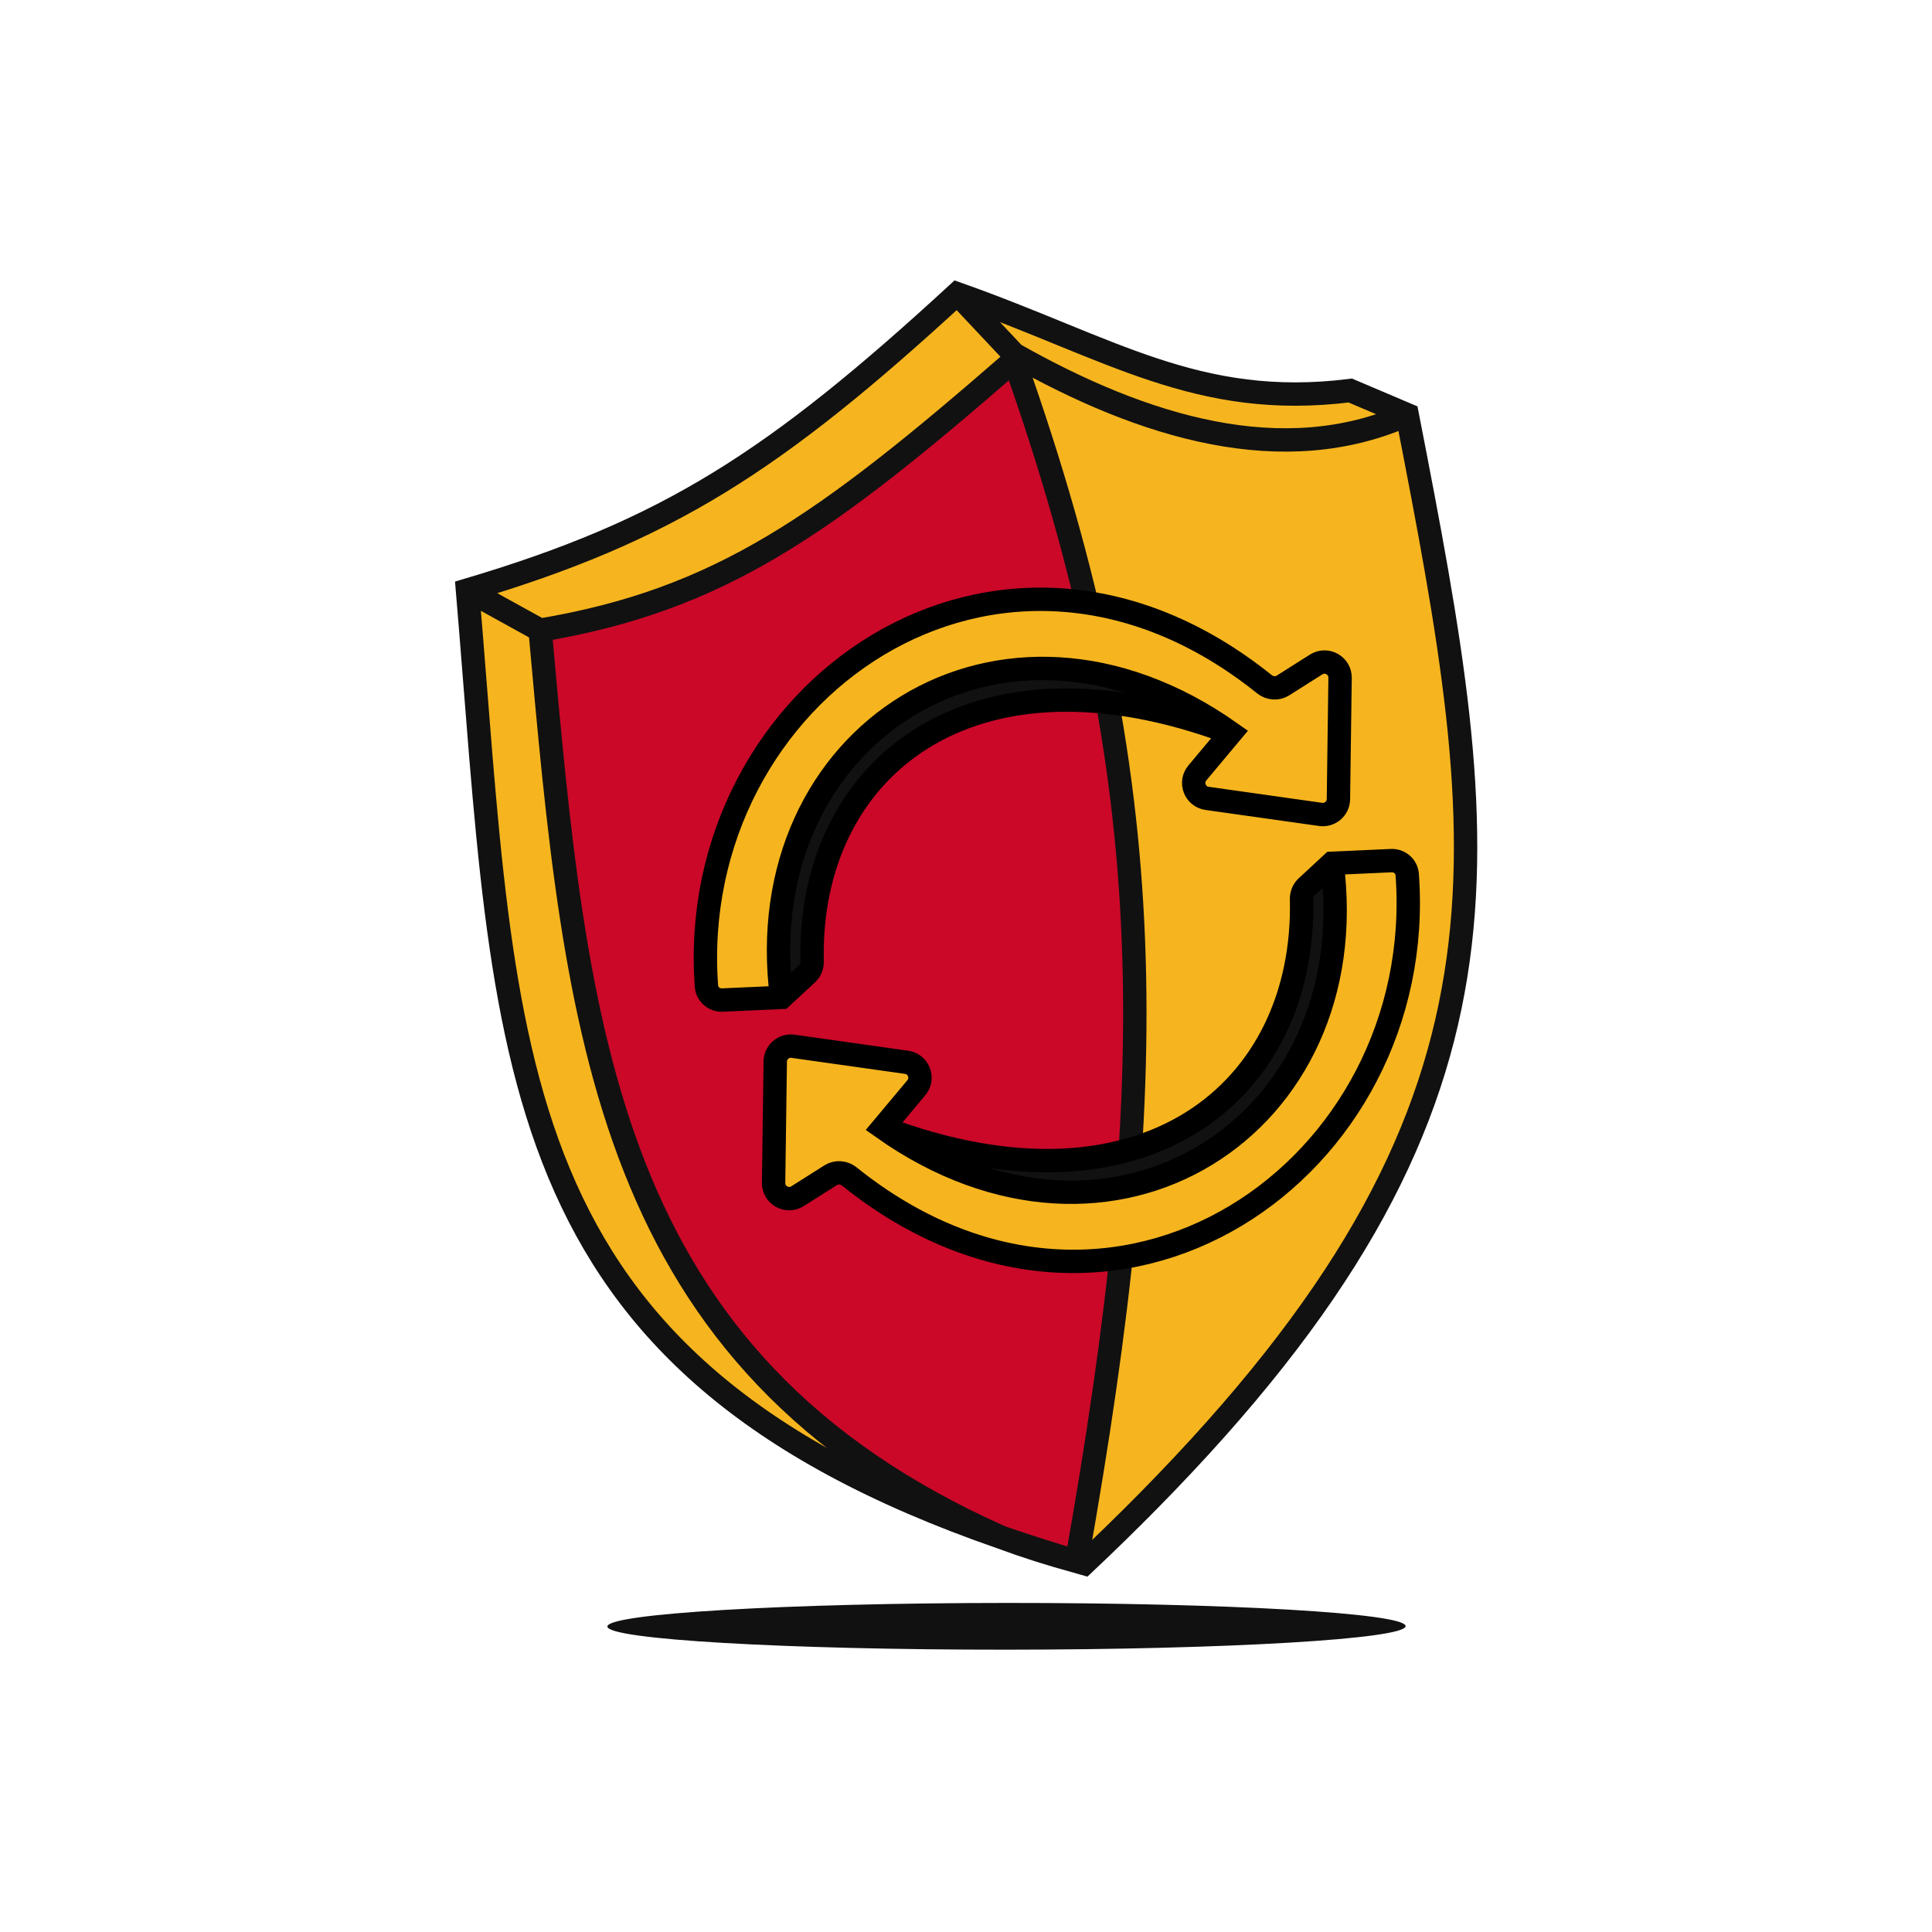
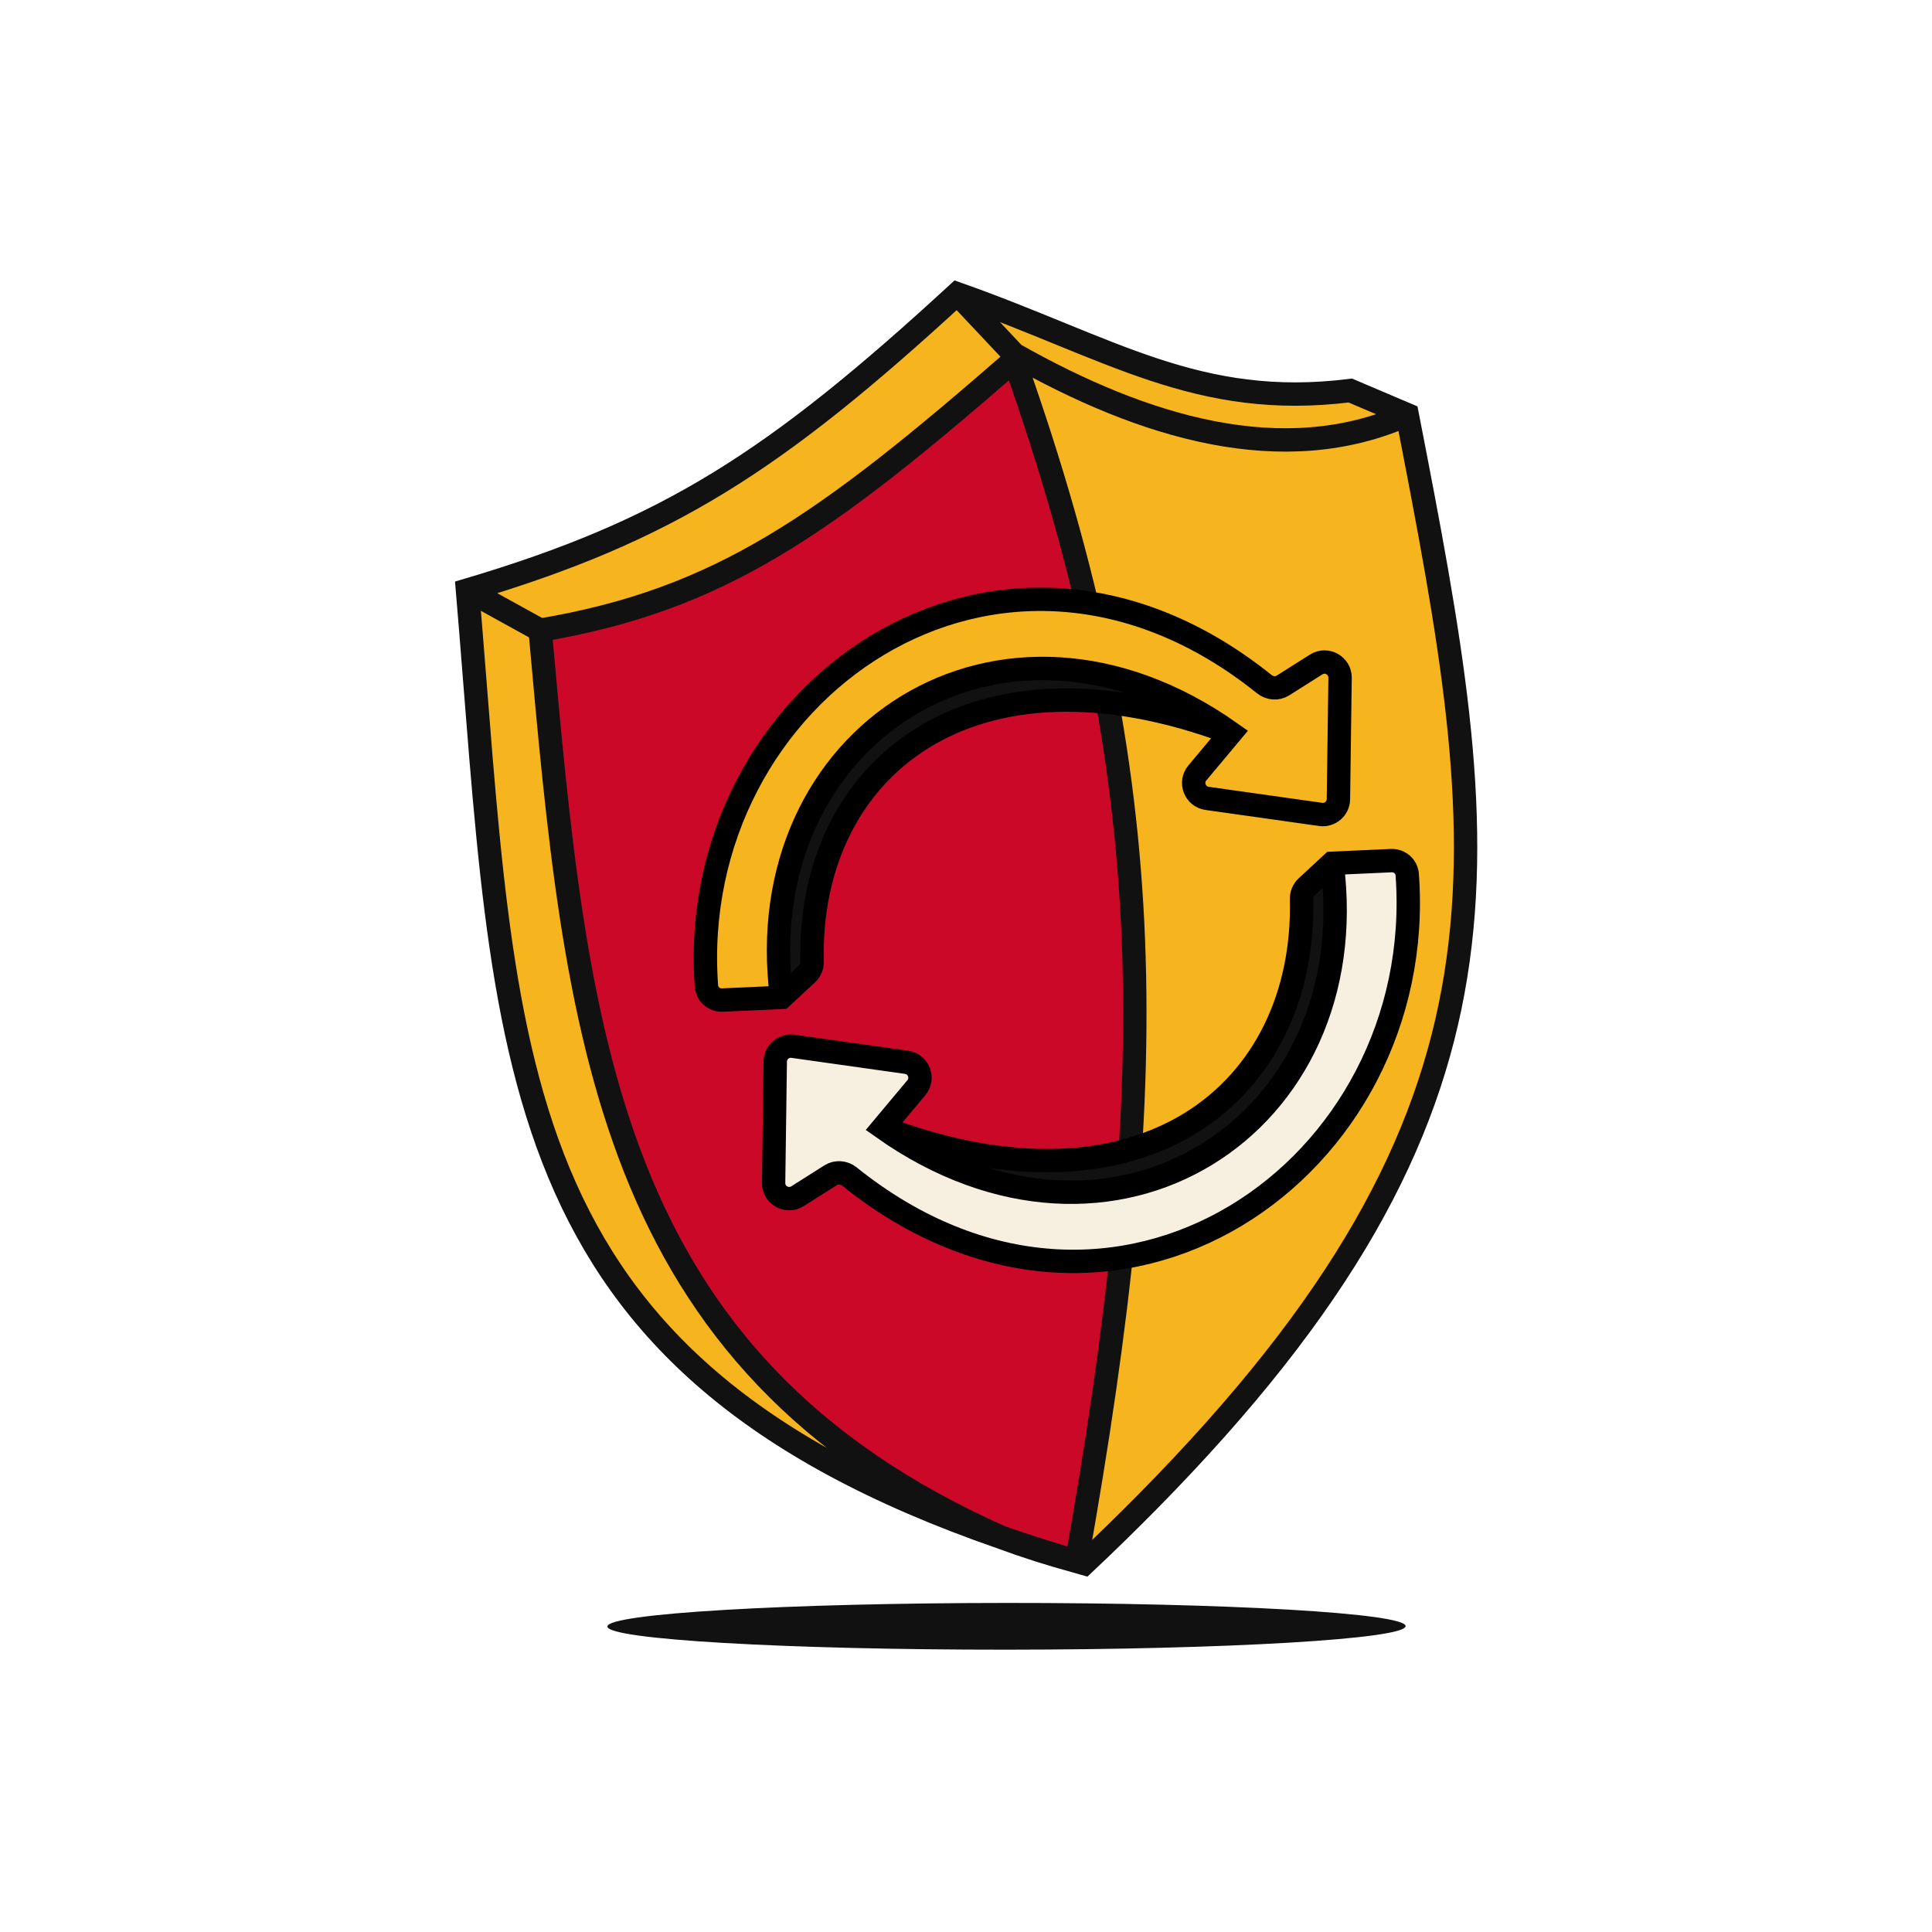
<svg xmlns="http://www.w3.org/2000/svg" width="124" height="124" viewBox="0 0 124 124" fill="none">
  <path d="M69.1 100.213C67.39 99.747 65.778 99.232 64.259 98.669C38.683 87.308 36.988 66.167 34.666 40.446C46.198 38.508 52.902 33.744 65.091 23.125C74.723 50.266 74.531 69.562 69.1 100.213Z" fill="#CB0828" />
  <path d="M30.003 37.872C42.851 34.059 49.709 29.643 61.439 18.855L65.091 22.736C64.696 23.088 65.472 22.785 65.091 23.125C52.902 33.744 46.198 38.508 34.666 40.446L32.334 39.159L30.003 37.872Z" fill="#F6B51E" />
  <path d="M86.665 25.065L90.317 26.617C82.364 30.162 73.419 27.447 65.091 22.736L61.439 18.855C71.278 22.326 76.853 26.289 86.665 25.065Z" fill="#F6B51E" />
  <path d="M69.589 100.355C69.426 100.308 69.262 100.261 69.1 100.213C74.531 69.562 74.723 50.266 65.091 23.125C65.472 22.785 64.696 23.088 65.091 22.736C73.419 27.447 82.364 30.162 90.317 26.617C95.835 54.953 98.664 71.021 73.657 96.382C72.374 97.682 70.919 99.104 69.589 100.355Z" fill="#F6B51E" />
  <path d="M30.003 37.872L32.334 39.159L34.666 40.446C36.988 66.167 38.683 87.308 64.259 98.669C31.73 87.395 32.54 67.887 30.003 37.872Z" fill="#F6B51E" />
  <path d="M64.259 98.669C65.944 99.253 67.874 99.864 69.589 100.355C70.919 99.104 72.374 97.682 73.657 96.382C98.664 71.021 95.835 54.953 90.317 26.617L86.665 25.065C76.853 26.289 71.278 22.326 61.439 18.855C49.709 29.643 42.851 34.059 30.003 37.872C32.54 67.887 31.73 87.395 64.259 98.669ZM90.317 26.617C82.364 30.162 73.419 27.447 65.091 22.736M61.439 18.855L65.091 22.736M30.003 37.872L32.334 39.159L34.666 40.446M69.589 100.355C69.426 100.308 69.262 100.261 69.1 100.213M65.091 22.736C64.696 23.088 65.472 22.785 65.091 23.125M34.666 40.446C46.198 38.508 52.902 33.744 65.091 23.125M34.666 40.446C36.988 66.167 38.683 87.308 64.259 98.669M69.1 100.213C74.531 69.562 74.723 50.266 65.091 23.125M69.1 100.213C67.39 99.747 65.778 99.232 64.259 98.669" stroke-width="1.5" stroke="#111111" />
  <path d="M90.215 104.367C90.217 105.195 78.749 105.873 64.602 105.88C50.455 105.887 38.985 105.222 38.984 104.393C38.982 103.565 50.45 102.887 64.597 102.88C78.744 102.873 90.214 103.538 90.215 104.367Z" fill="#111111" />
  <path d="M50.165 64.014C47.98 47.177 64.281 36.628 78.996 47.043L76.848 49.61C76.344 50.212 76.698 51.133 77.475 51.242L84.763 52.271C85.359 52.355 85.894 51.897 85.903 51.294L86.009 43.506C86.02 42.712 85.145 42.223 84.474 42.648L82.345 43.995C81.976 44.229 81.492 44.188 81.151 43.914C64.108 30.22 43.969 44.435 45.341 63.289C45.379 63.815 45.836 64.209 46.363 64.185L50.165 64.014Z" fill="#F6B51E" />
  <path d="M78.996 47.043C64.281 36.628 47.98 47.177 50.165 64.014L51.8 62.499C52.016 62.299 52.131 62.011 52.124 61.717C51.831 49.331 62.299 40.762 78.996 47.043Z" fill="#111111" />
  <path d="M78.996 47.043C62.299 40.762 51.831 49.331 52.124 61.717C52.131 62.011 52.016 62.299 51.8 62.499L50.165 64.014L46.363 64.185C45.836 64.209 45.379 63.815 45.341 63.289C43.969 44.435 64.108 30.22 81.151 43.914C81.492 44.188 81.976 44.229 82.345 43.995L84.474 42.648C85.145 42.223 86.02 42.712 86.009 43.506L85.903 51.294C85.894 51.897 85.359 52.355 84.763 52.271L77.475 51.242C76.698 51.133 76.344 50.212 76.848 49.61L78.996 47.043C64.281 36.628 47.98 47.177 50.165 64.014" stroke-width="1.5" stroke="black" />
-   <path d="M85.495 55.409C87.68 72.246 71.379 82.795 56.664 72.38L58.812 69.813C59.316 69.211 58.962 68.29 58.185 68.181L50.897 67.152C50.301 67.068 49.766 67.526 49.758 68.128L49.651 75.916C49.641 76.711 50.515 77.2 51.186 76.775L53.315 75.428C53.684 75.194 54.169 75.235 54.509 75.508C71.552 89.203 91.691 74.988 90.319 56.134C90.281 55.608 89.824 55.214 89.297 55.237L85.495 55.409Z" fill="#F6B51E" />
+   <path d="M85.495 55.409C87.68 72.246 71.379 82.795 56.664 72.38L58.812 69.813C59.316 69.211 58.962 68.29 58.185 68.181L50.897 67.152C50.301 67.068 49.766 67.526 49.758 68.128L49.651 75.916C49.641 76.711 50.515 77.2 51.186 76.775L53.315 75.428C53.684 75.194 54.169 75.235 54.509 75.508C71.552 89.203 91.691 74.988 90.319 56.134C90.281 55.608 89.824 55.214 89.297 55.237L85.495 55.409Z" fill="#F7EFDF" />
  <path d="M56.664 72.38C71.379 82.795 87.68 72.246 85.495 55.409L83.86 56.924C83.644 57.124 83.529 57.412 83.536 57.706C83.83 70.092 73.361 78.66 56.664 72.38Z" fill="#111111" />
  <path d="M56.664 72.38C73.361 78.66 83.83 70.092 83.536 57.706C83.529 57.412 83.644 57.124 83.86 56.924L85.495 55.409L89.297 55.237C89.824 55.214 90.281 55.608 90.319 56.134C91.691 74.988 71.552 89.203 54.509 75.508C54.169 75.235 53.684 75.194 53.315 75.428L51.186 76.775C50.515 77.2 49.641 76.711 49.651 75.916L49.758 68.128C49.766 67.526 50.301 67.068 50.897 67.152L58.185 68.181C58.962 68.29 59.316 69.211 58.812 69.813L56.664 72.38C71.379 82.795 87.68 72.246 85.495 55.409" stroke-width="1.5" stroke="black" />
</svg>
